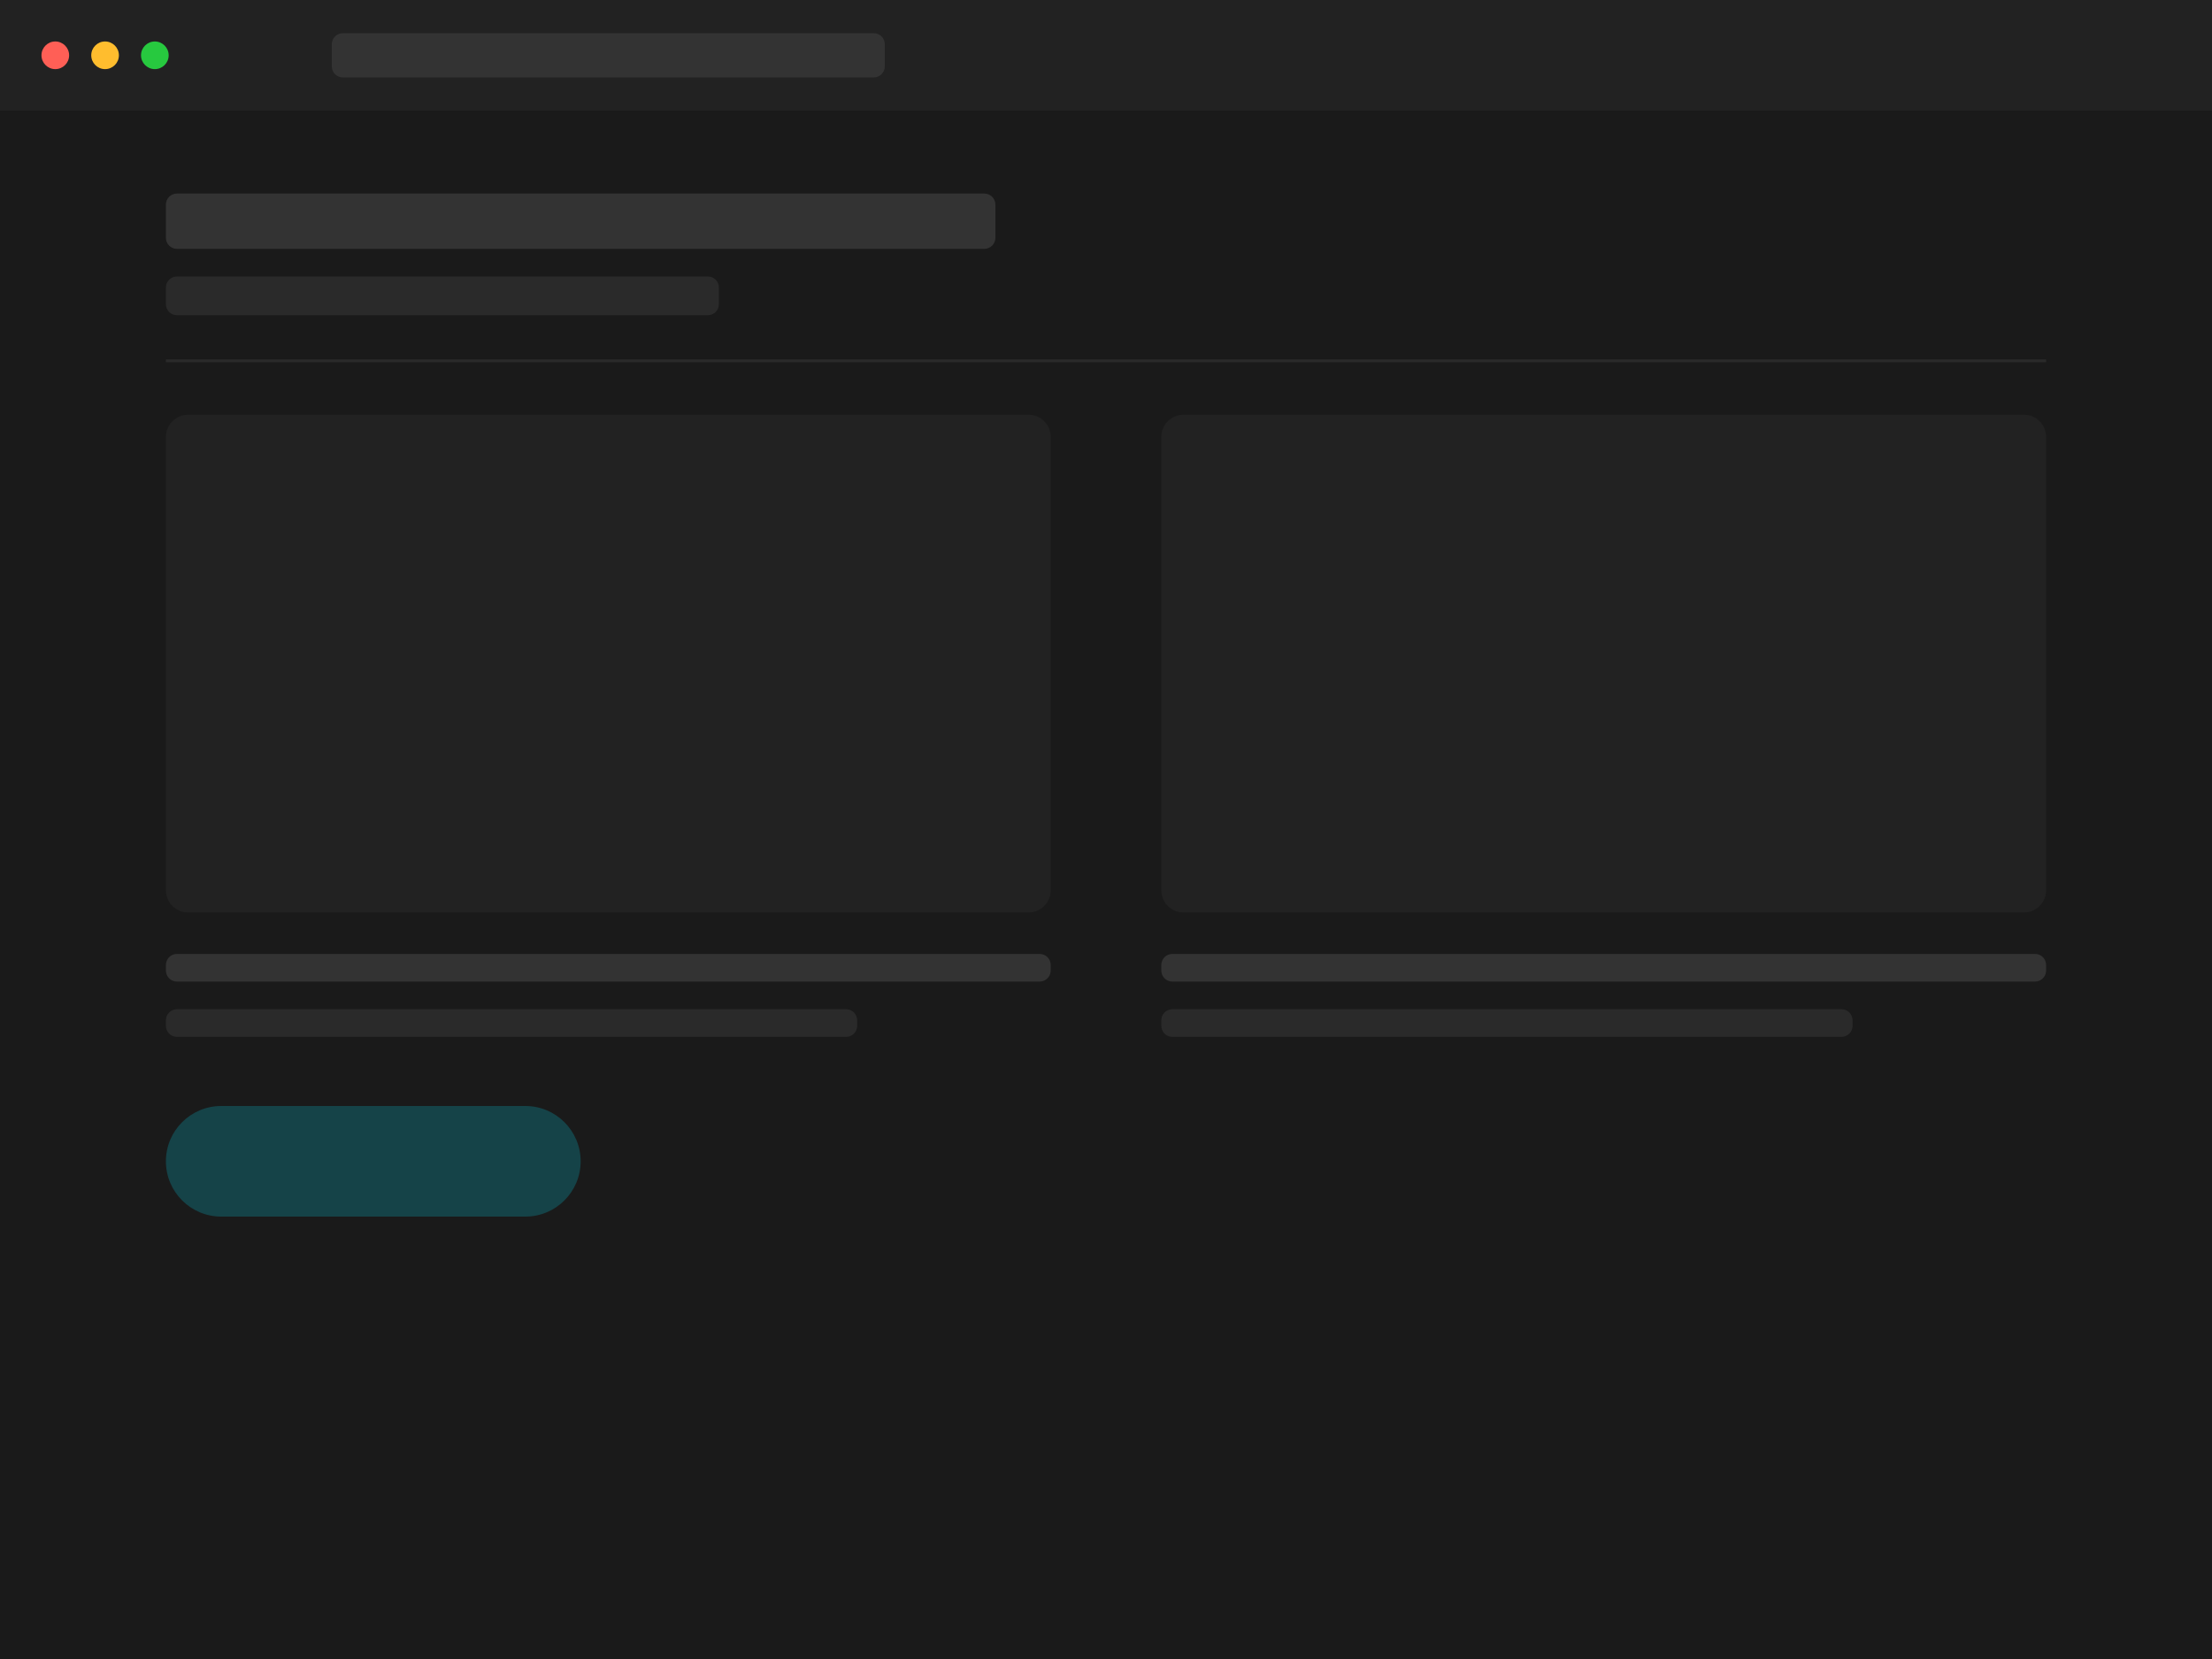
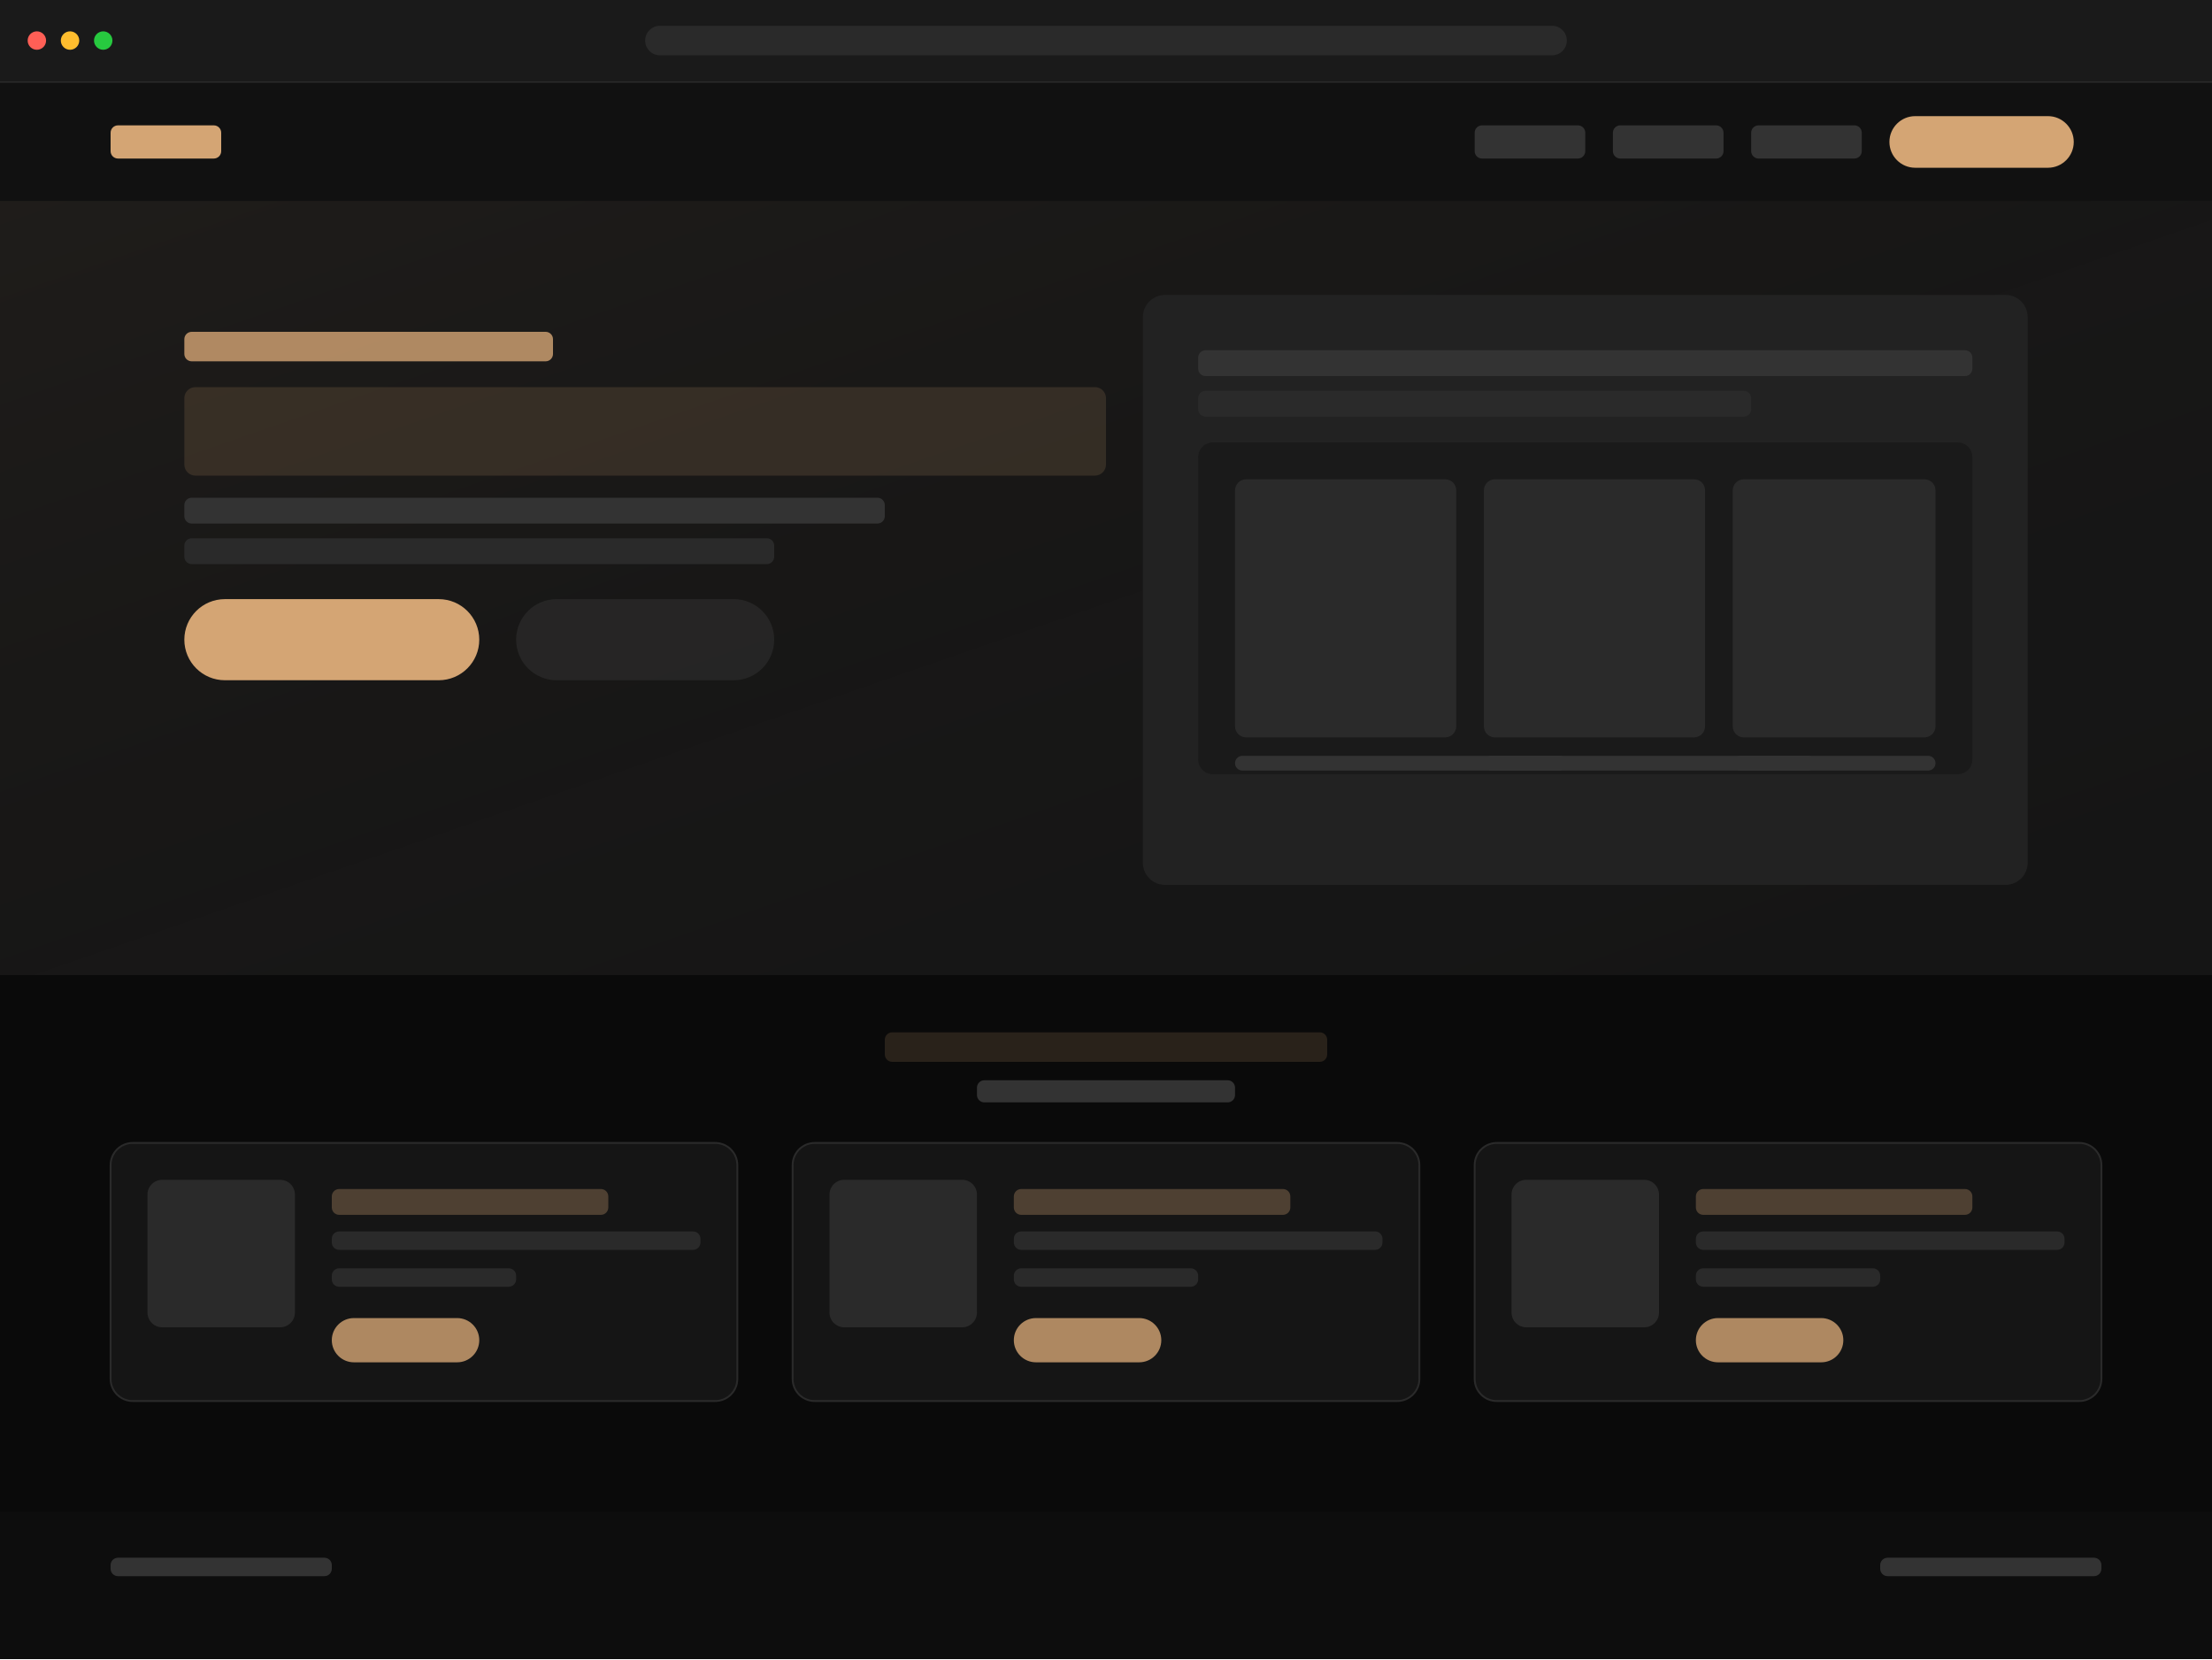
- <svg xmlns="http://www.w3.org/2000/svg" width="800" height="600" viewBox="0 0 800 600" fill="none">
-   <rect width="800" height="600" fill="#1a1a1a" />
-   <rect x="0" y="0" width="800" height="40" fill="#222" />
-   <circle cx="20" cy="20" r="5" fill="#FF5F56" />
-   <circle cx="38" cy="20" r="5" fill="#FFBD2E" />
-   <circle cx="56" cy="20" r="5" fill="#27C93F" />
-   <rect x="120" y="12" width="200" height="16" rx="4" fill="#333" />
-   <rect x="60" y="70" width="300" height="20" rx="4" fill="#333" />
-   <rect x="60" y="100" width="200" height="14" rx="4" fill="#2a2a2a" />
-   <rect x="60" y="130" width="680" height="1" fill="#2a2a2a" />
-   <rect x="60" y="150" width="320" height="180" rx="8" fill="#222" />
-   <rect x="60" y="345" width="320" height="10" rx="4" fill="#333" />
-   <rect x="60" y="365" width="250" height="10" rx="4" fill="#2a2a2a" />
-   <rect x="420" y="150" width="320" height="180" rx="8" fill="#222" />
-   <rect x="420" y="345" width="320" height="10" rx="4" fill="#333" />
-   <rect x="420" y="365" width="250" height="10" rx="4" fill="#2a2a2a" />
-   <rect x="60" y="400" width="150" height="40" rx="20" fill="#00E5FF" opacity="0.2" />
+ <svg xmlns="http://www.w3.org/2000/svg" width="1200" height="900" viewBox="0 0 1200 900" fill="none">
+   <rect width="1200" height="900" fill="#0A0A0A" />
+   <rect width="1200" height="44" fill="#1A1A1A" />
+   <rect x="0" y="44" width="1200" height="1" fill="#2A2A2A" />
+   <circle cx="20" cy="22" r="5" fill="#FF5F56" />
+   <circle cx="38" cy="22" r="5" fill="#FFBD2E" />
+   <circle cx="56" cy="22" r="5" fill="#27C93F" />
+   <rect x="350" y="14" width="500" height="16" rx="8" fill="#2A2A2A" />
+   <rect x="0" y="45" width="1200" height="64" fill="#111" />
+   <rect x="60" y="68" width="60" height="18" rx="4" fill="#D4A574" />
+   <rect x="800" y="68" width="60" height="18" rx="4" fill="#333" />
+   <rect x="875" y="68" width="60" height="18" rx="4" fill="#333" />
+   <rect x="950" y="68" width="60" height="18" rx="4" fill="#333" />
+   <rect x="1025" y="63" width="100" height="28" rx="14" fill="#D4A574" />
+   <rect x="0" y="109" width="1200" height="420" fill="#151515" />
+   <rect x="0" y="109" width="1200" height="420" fill="url(#heroGrad)" opacity="0.5" />
+   <rect x="100" y="180" width="200" height="16" rx="4" fill="#D4A574" opacity="0.8" />
+   <rect x="100" y="210" width="500" height="48" rx="6" fill="#D4A574" opacity="0.15" />
+   <rect x="100" y="270" width="380" height="14" rx="4" fill="#333" />
+   <rect x="100" y="292" width="320" height="14" rx="4" fill="#2A2A2A" />
+   <rect x="100" y="325" width="160" height="44" rx="22" fill="#D4A574" />
+   <rect x="280" y="325" width="140" height="44" rx="22" fill="#333" opacity="0.5" />
+   <rect x="620" y="160" width="480" height="320" rx="12" fill="#222" />
+   <rect x="650" y="190" width="420" height="14" rx="4" fill="#333" />
+   <rect x="650" y="212" width="300" height="14" rx="4" fill="#2A2A2A" />
+   <rect x="650" y="240" width="420" height="180" rx="8" fill="#1A1A1A" />
+   <rect x="670" y="260" width="120" height="140" rx="6" fill="#2A2A2A" />
+   <rect x="805" y="260" width="120" height="140" rx="6" fill="#2A2A2A" />
+   <rect x="940" y="260" width="110" height="140" rx="6" fill="#2A2A2A" />
+   <rect x="670" y="410" width="180" height="8" rx="4" fill="#333" />
+   <rect x="805" y="410" width="180" height="8" rx="4" fill="#333" />
+   <rect x="940" y="410" width="110" height="8" rx="4" fill="#333" />
+   <rect x="0" y="529" width="1200" height="371" fill="#0A0A0A" />
+   <rect x="480" y="560" width="240" height="16" rx="4" fill="#D4A574" opacity="0.15" />
+   <rect x="530" y="586" width="140" height="12" rx="4" fill="#333" />
+   <rect x="60" y="620" width="340" height="140" rx="12" fill="#151515" stroke="#2A2A2A" stroke-width="1" />
+   <rect x="80" y="640" width="80" height="80" rx="8" fill="#2A2A2A" />
+   <rect x="180" y="645" width="150" height="14" rx="4" fill="#D4A574" opacity="0.3" />
+   <rect x="180" y="668" width="200" height="10" rx="4" fill="#2A2A2A" />
+   <rect x="180" y="688" width="100" height="10" rx="4" fill="#2A2A2A" />
+   <rect x="180" y="715" width="80" height="24" rx="12" fill="#D4A574" opacity="0.8" />
+   <rect x="430" y="620" width="340" height="140" rx="12" fill="#151515" stroke="#2A2A2A" stroke-width="1" />
+   <rect x="450" y="640" width="80" height="80" rx="8" fill="#2A2A2A" />
+   <rect x="550" y="645" width="150" height="14" rx="4" fill="#D4A574" opacity="0.3" />
+   <rect x="550" y="668" width="200" height="10" rx="4" fill="#2A2A2A" />
+   <rect x="550" y="688" width="100" height="10" rx="4" fill="#2A2A2A" />
+   <rect x="550" y="715" width="80" height="24" rx="12" fill="#D4A574" opacity="0.8" />
+   <rect x="800" y="620" width="340" height="140" rx="12" fill="#151515" stroke="#2A2A2A" stroke-width="1" />
+   <rect x="820" y="640" width="80" height="80" rx="8" fill="#2A2A2A" />
+   <rect x="920" y="645" width="150" height="14" rx="4" fill="#D4A574" opacity="0.3" />
+   <rect x="920" y="668" width="200" height="10" rx="4" fill="#2A2A2A" />
+   <rect x="920" y="688" width="100" height="10" rx="4" fill="#2A2A2A" />
+   <rect x="920" y="715" width="80" height="24" rx="12" fill="#D4A574" opacity="0.8" />
+   <rect x="0" y="820" width="1200" height="80" fill="#0D0D0D" />
+   <rect x="60" y="845" width="120" height="10" rx="4" fill="#333" />
+   <rect x="1020" y="845" width="120" height="10" rx="4" fill="#333" />
+   <defs>
+     <linearGradient id="heroGrad" x1="0" y1="0" x2="1" y2="1">
+       <stop offset="0%" stop-color="#D4A574" stop-opacity="0.1" />
+       <stop offset="100%" stop-color="#0A0A0A" stop-opacity="0" />
+     </linearGradient>
+   </defs>
</svg>
